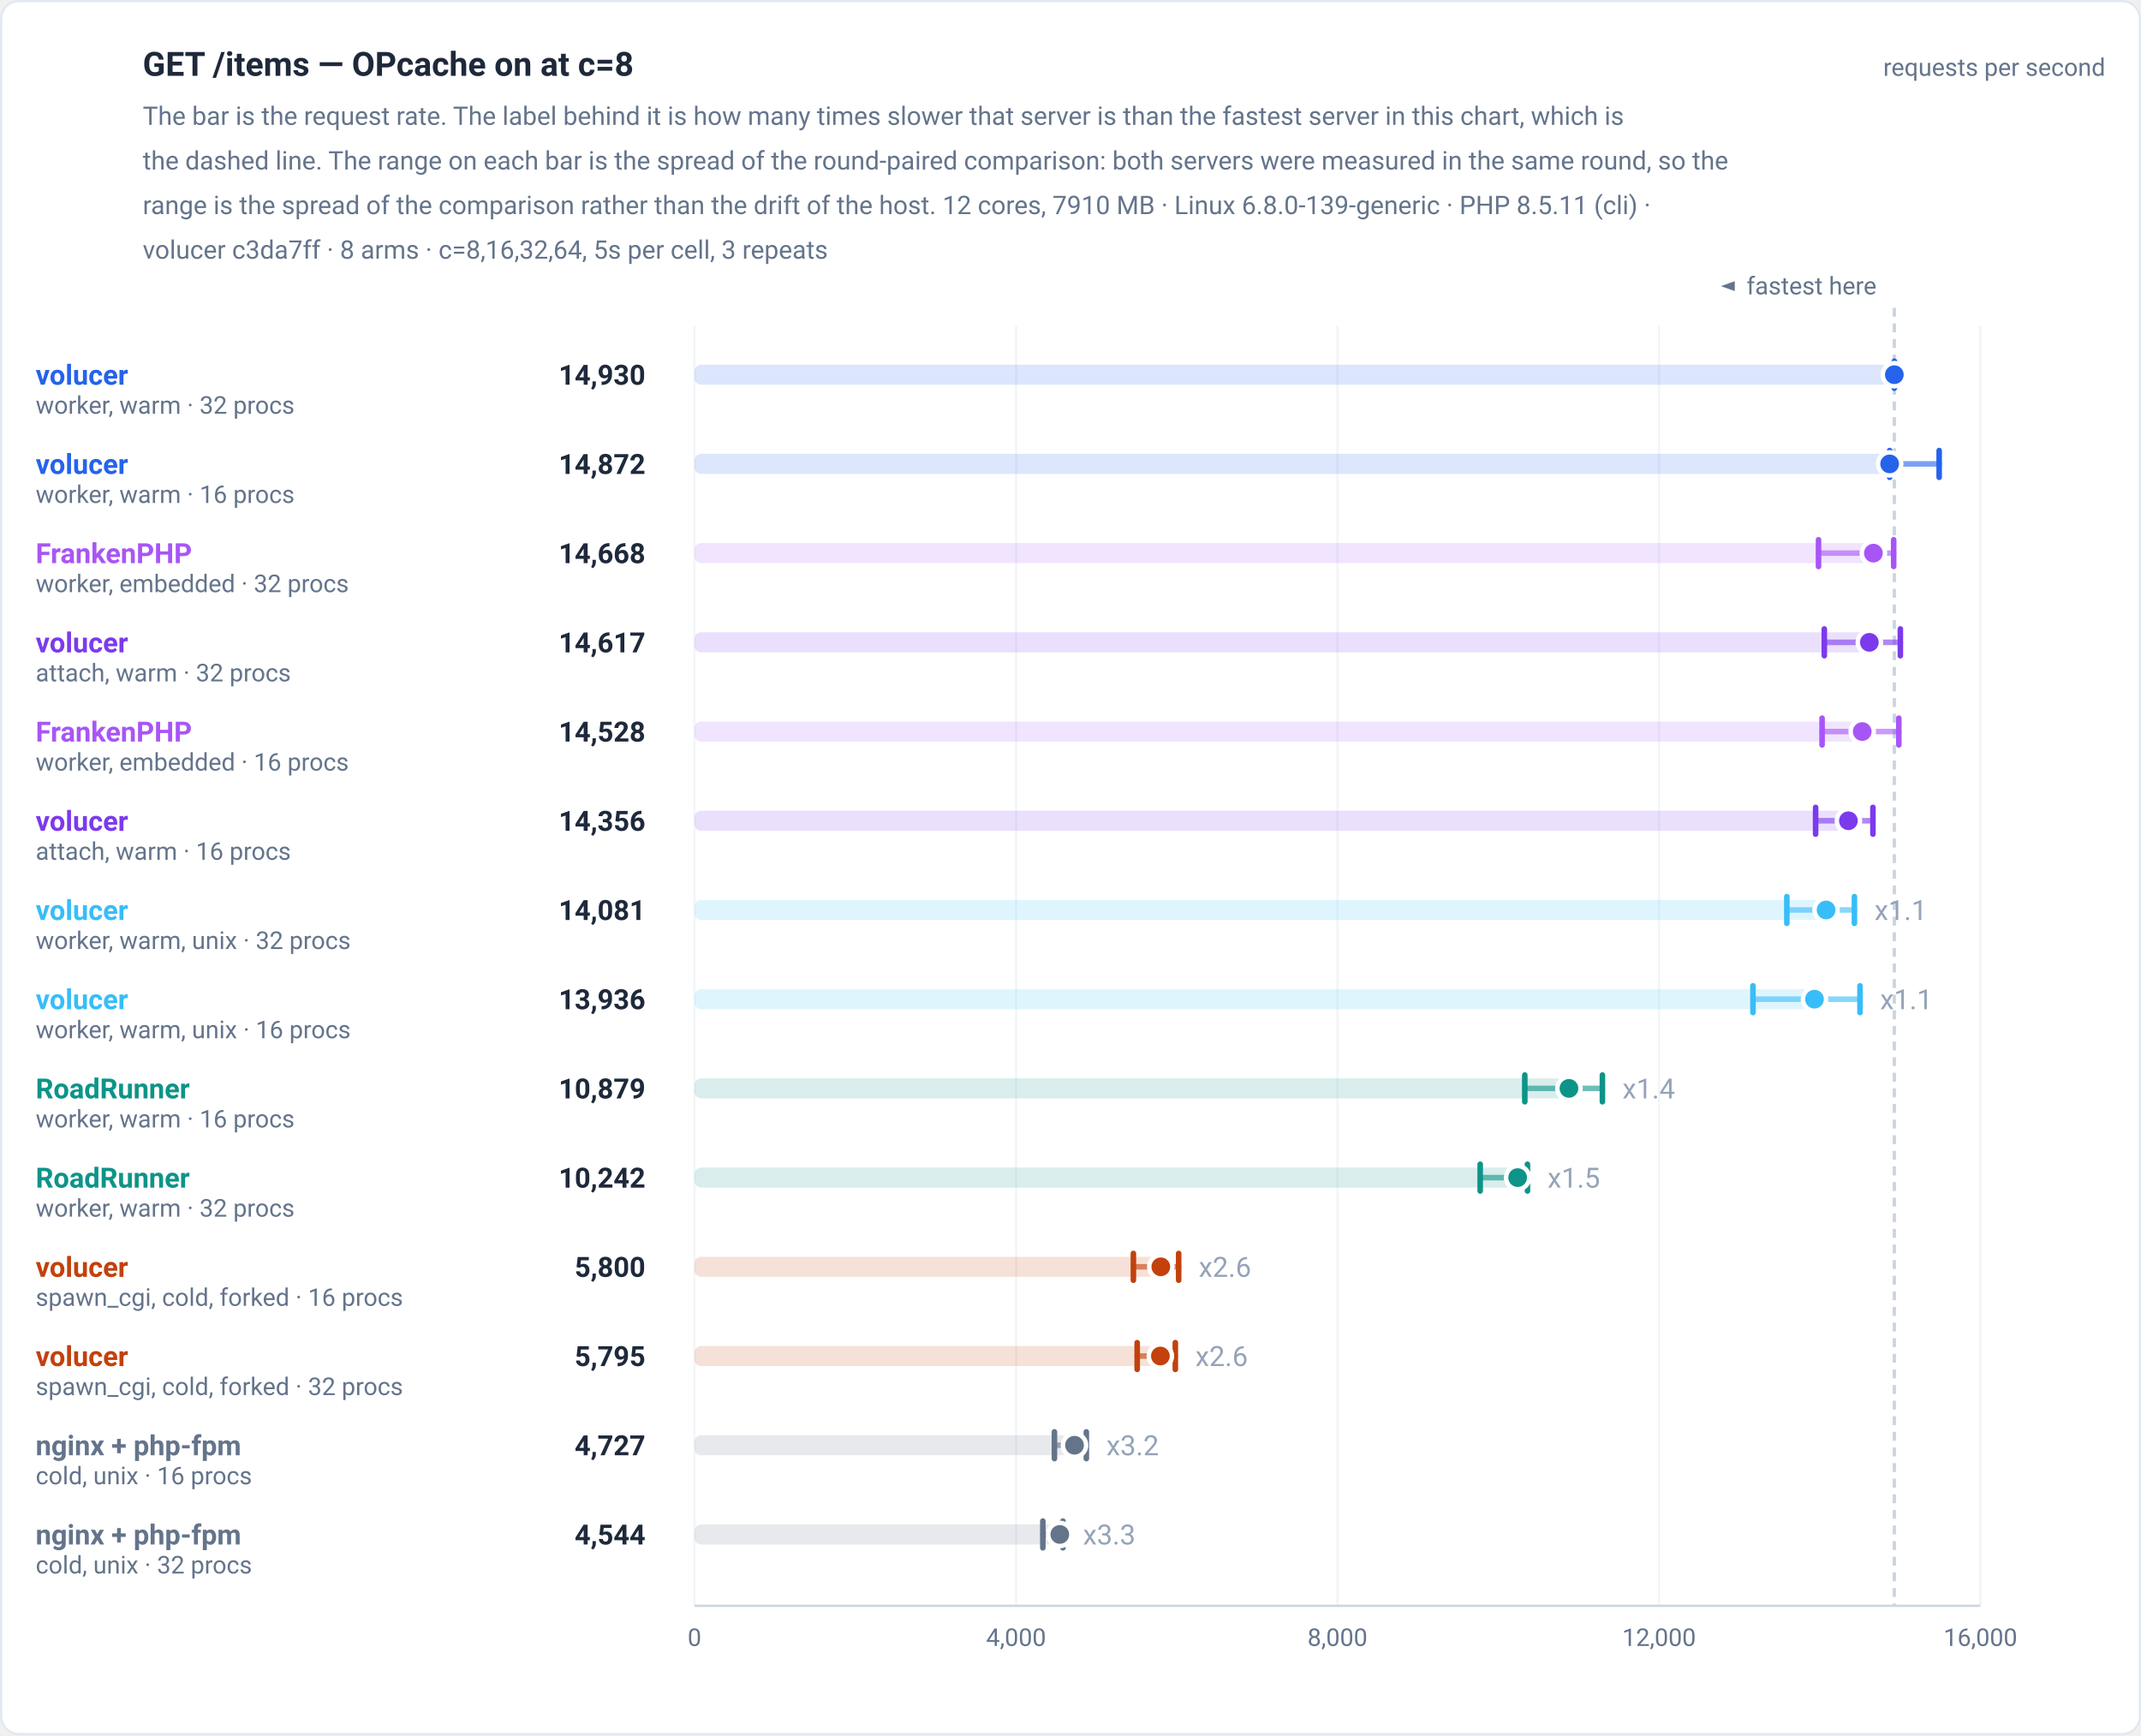
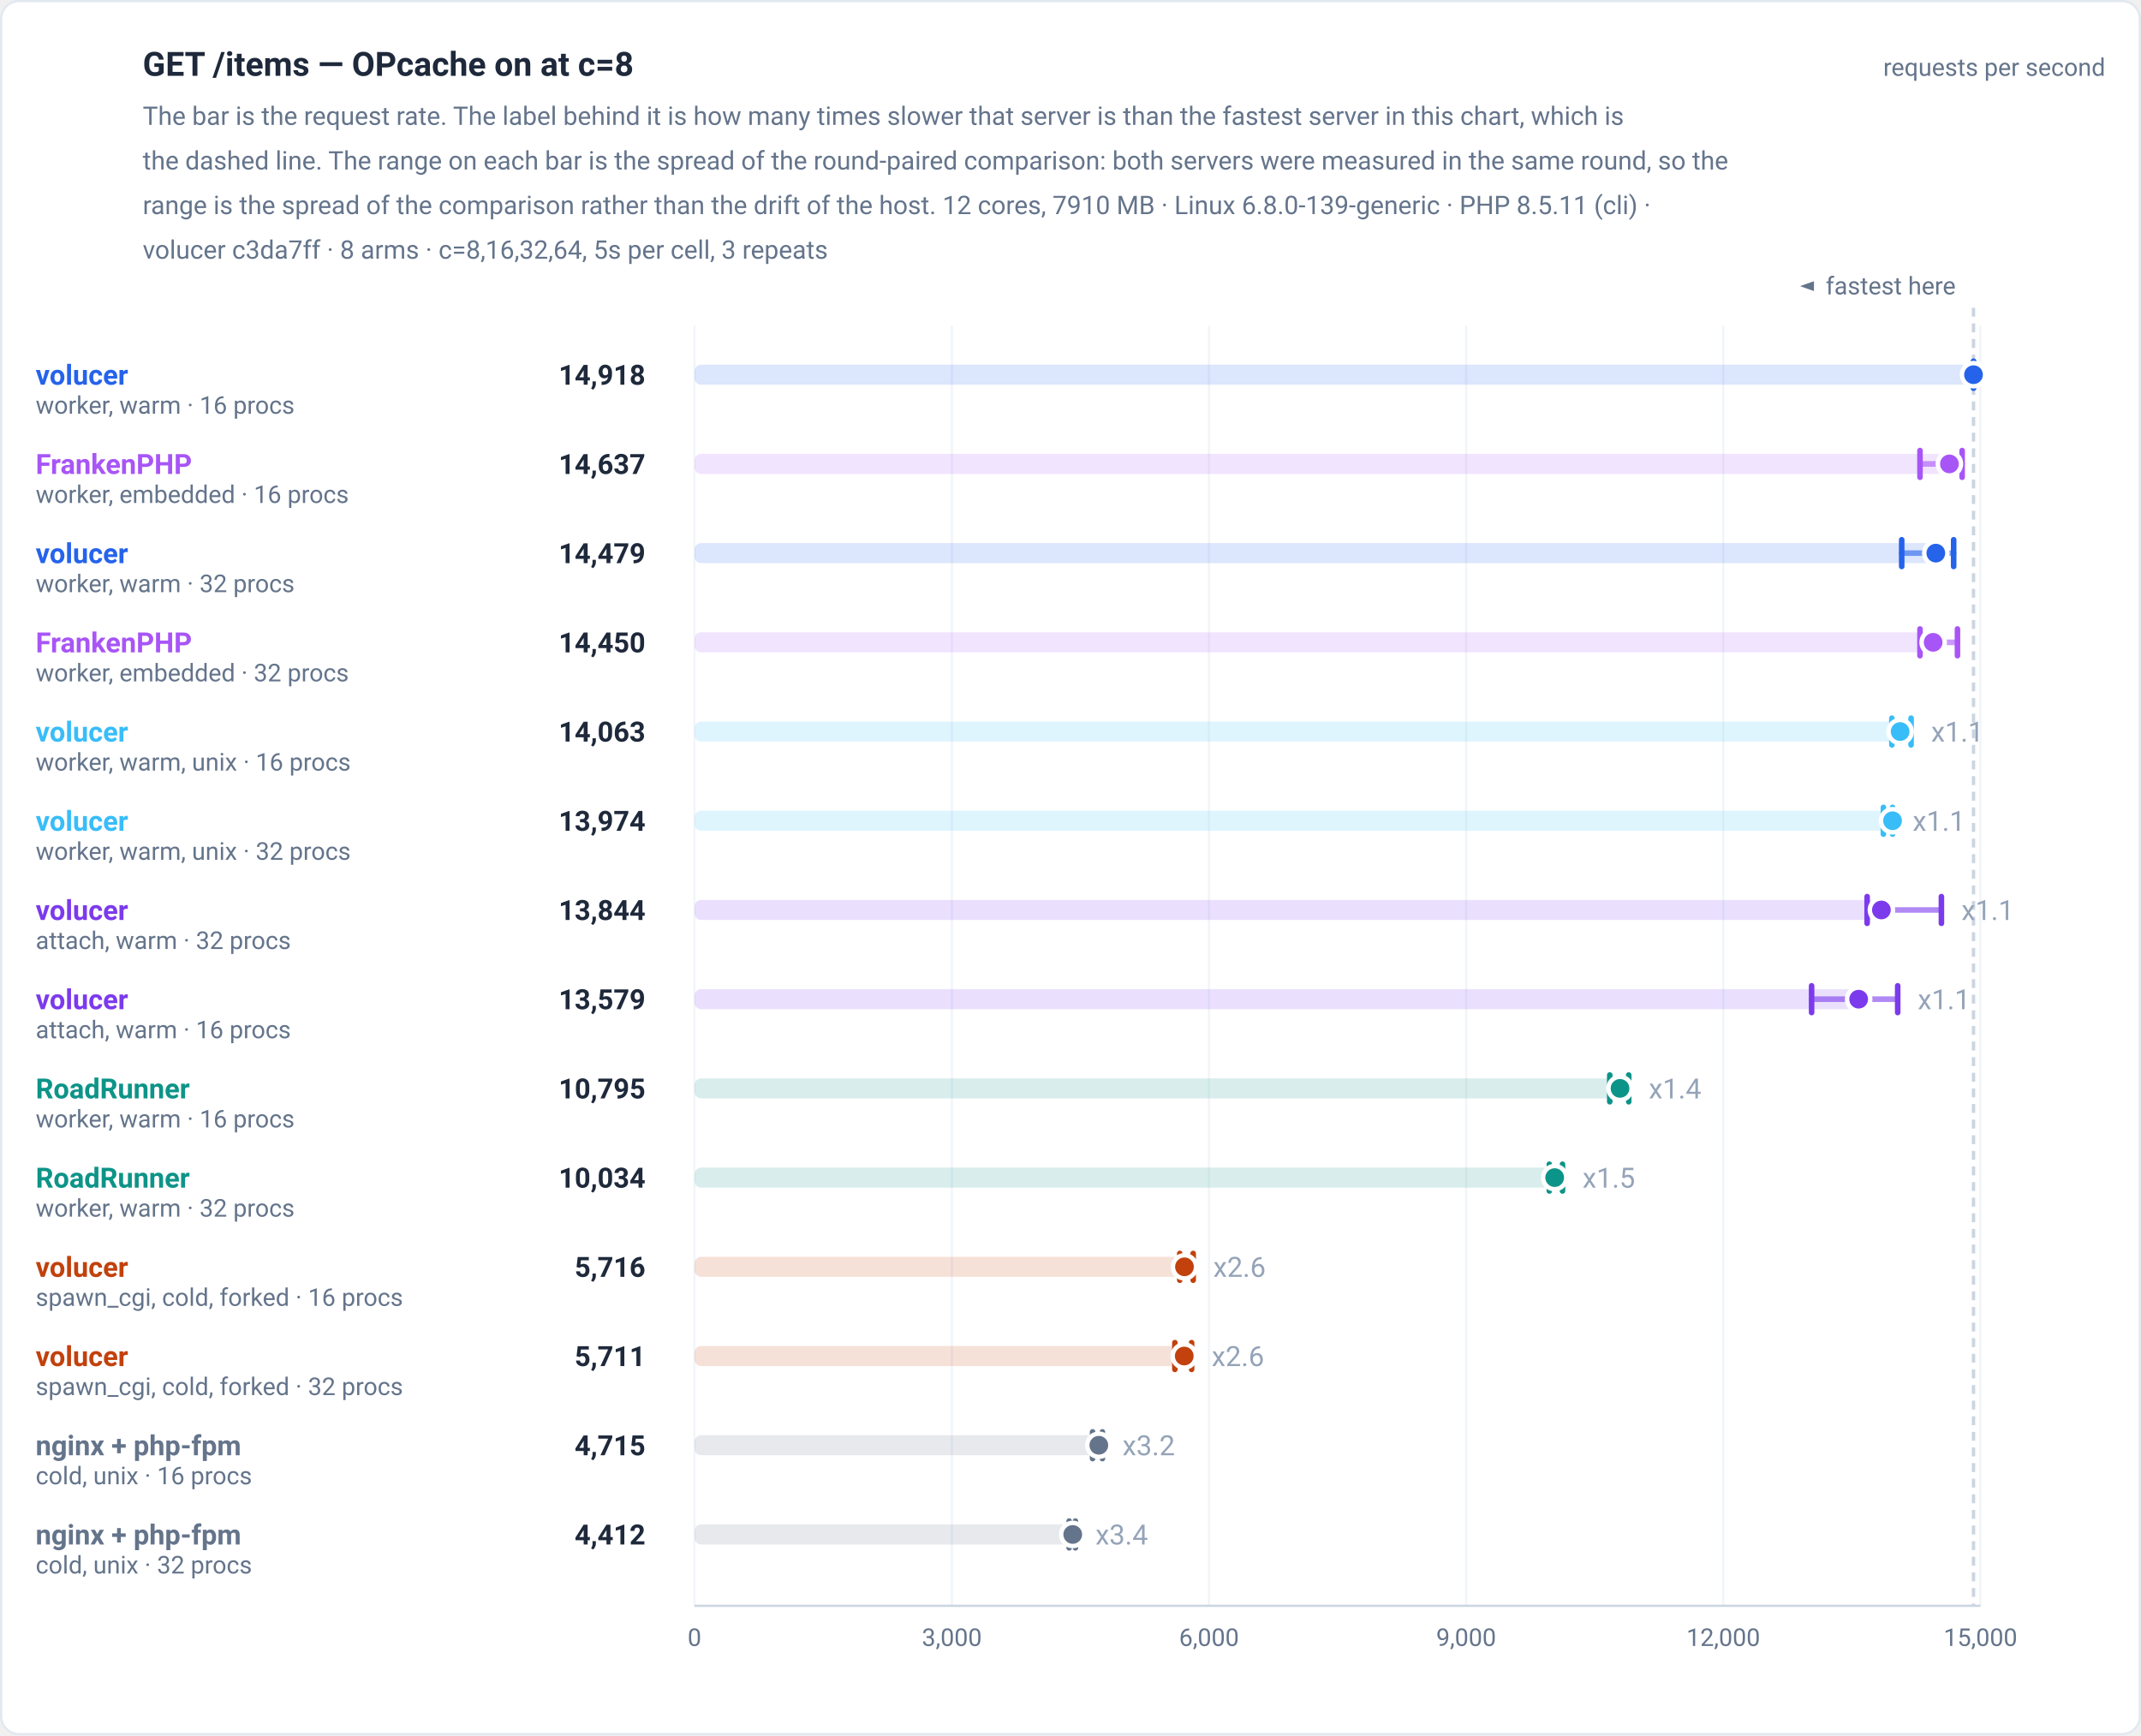
<svg xmlns="http://www.w3.org/2000/svg" width="960" height="778" viewBox="0 0 960 778" role="img" aria-label="GET /items — OPcache on at c=8">
  <rect x="0.5" y="0.5" width="959" height="777" rx="8" fill="#ffffff" stroke="#e2e8f0" />
  <text x="64.0" y="34.0" font-family="-apple-system,BlinkMacSystemFont,'Segoe UI',Roboto,Helvetica,Arial,sans-serif" font-size="15" fill="#1e293b" text-anchor="start" font-weight="600">GET /items — OPcache on at c=8</text>
  <text x="64.0" y="56.0" font-family="-apple-system,BlinkMacSystemFont,'Segoe UI',Roboto,Helvetica,Arial,sans-serif" font-size="11.5" fill="#64748b" text-anchor="start" font-weight="normal">The bar is the request rate. The label behind it is how many times slower that server is than the fastest server in this chart, which is</text>
  <text x="64.0" y="76.0" font-family="-apple-system,BlinkMacSystemFont,'Segoe UI',Roboto,Helvetica,Arial,sans-serif" font-size="11.5" fill="#64748b" text-anchor="start" font-weight="normal">the dashed line. The range on each bar is the spread of the round-paired comparison: both servers were measured in the same round, so the</text>
  <text x="64.0" y="96.0" font-family="-apple-system,BlinkMacSystemFont,'Segoe UI',Roboto,Helvetica,Arial,sans-serif" font-size="11.5" fill="#64748b" text-anchor="start" font-weight="normal">range is the spread of the comparison rather than the drift of the host. 12 cores, 7910 MB · Linux 6.8.0-139-generic · PHP 8.5.11 (cli) ·</text>
  <text x="64.0" y="116.0" font-family="-apple-system,BlinkMacSystemFont,'Segoe UI',Roboto,Helvetica,Arial,sans-serif" font-size="11.5" fill="#64748b" text-anchor="start" font-weight="normal">volucer c3da7ff · 8 arms · c=8,16,32,64, 5s per cell, 3 repeats</text>
  <text x="944.0" y="34.0" font-family="-apple-system,BlinkMacSystemFont,'Segoe UI',Roboto,Helvetica,Arial,sans-serif" font-size="11" fill="#64748b" text-anchor="end" font-weight="normal">requests per second</text>
  <line x1="311.4" y1="146.0" x2="311.4" y2="720.0" stroke="#f1f5f9" stroke-width="1" />
  <text x="311.4" y="738.0" font-family="-apple-system,BlinkMacSystemFont,'Segoe UI',Roboto,Helvetica,Arial,sans-serif" font-size="11" fill="#64748b" text-anchor="middle" font-weight="normal">0</text>
-   <line x1="455.6" y1="146.0" x2="455.6" y2="720.0" stroke="#f1f5f9" stroke-width="1" />
-   <text x="455.6" y="738.0" font-family="-apple-system,BlinkMacSystemFont,'Segoe UI',Roboto,Helvetica,Arial,sans-serif" font-size="11" fill="#64748b" text-anchor="middle" font-weight="normal">4,000</text>
-   <line x1="599.7" y1="146.0" x2="599.7" y2="720.0" stroke="#f1f5f9" stroke-width="1" />
-   <text x="599.7" y="738.0" font-family="-apple-system,BlinkMacSystemFont,'Segoe UI',Roboto,Helvetica,Arial,sans-serif" font-size="11" fill="#64748b" text-anchor="middle" font-weight="normal">8,000</text>
-   <line x1="743.9" y1="146.0" x2="743.9" y2="720.0" stroke="#f1f5f9" stroke-width="1" />
-   <text x="743.9" y="738.0" font-family="-apple-system,BlinkMacSystemFont,'Segoe UI',Roboto,Helvetica,Arial,sans-serif" font-size="11" fill="#64748b" text-anchor="middle" font-weight="normal">12,000</text>
+   <line x1="426.8" y1="146.0" x2="426.8" y2="720.0" stroke="#f1f5f9" stroke-width="1" />
+   <text x="426.8" y="738.0" font-family="-apple-system,BlinkMacSystemFont,'Segoe UI',Roboto,Helvetica,Arial,sans-serif" font-size="11" fill="#64748b" text-anchor="middle" font-weight="normal">3,000</text>
+   <line x1="542.1" y1="146.0" x2="542.1" y2="720.0" stroke="#f1f5f9" stroke-width="1" />
+   <text x="542.1" y="738.0" font-family="-apple-system,BlinkMacSystemFont,'Segoe UI',Roboto,Helvetica,Arial,sans-serif" font-size="11" fill="#64748b" text-anchor="middle" font-weight="normal">6,000</text>
+   <line x1="657.4" y1="146.0" x2="657.4" y2="720.0" stroke="#f1f5f9" stroke-width="1" />
+   <text x="657.4" y="738.0" font-family="-apple-system,BlinkMacSystemFont,'Segoe UI',Roboto,Helvetica,Arial,sans-serif" font-size="11" fill="#64748b" text-anchor="middle" font-weight="normal">9,000</text>
+   <line x1="772.7" y1="146.0" x2="772.7" y2="720.0" stroke="#f1f5f9" stroke-width="1" />
+   <text x="772.7" y="738.0" font-family="-apple-system,BlinkMacSystemFont,'Segoe UI',Roboto,Helvetica,Arial,sans-serif" font-size="11" fill="#64748b" text-anchor="middle" font-weight="normal">12,000</text>
  <line x1="888.0" y1="146.0" x2="888.0" y2="720.0" stroke="#f1f5f9" stroke-width="1" />
-   <text x="888.0" y="738.0" font-family="-apple-system,BlinkMacSystemFont,'Segoe UI',Roboto,Helvetica,Arial,sans-serif" font-size="11" fill="#64748b" text-anchor="middle" font-weight="normal">16,000</text>
-   <line x1="849.4" y1="138.0" x2="849.4" y2="720.0" stroke="#cbd5e1" stroke-width="1.5" stroke-dasharray="4 3" />
-   <text x="841.4" y="132.0" font-family="-apple-system,BlinkMacSystemFont,'Segoe UI',Roboto,Helvetica,Arial,sans-serif" font-size="11" fill="#64748b" text-anchor="end" font-weight="normal">◄ fastest here</text>
+   <text x="888.0" y="738.0" font-family="-apple-system,BlinkMacSystemFont,'Segoe UI',Roboto,Helvetica,Arial,sans-serif" font-size="11" fill="#64748b" text-anchor="middle" font-weight="normal">15,000</text>
+   <line x1="884.9" y1="138.0" x2="884.9" y2="720.0" stroke="#cbd5e1" stroke-width="1.5" stroke-dasharray="4 3" />
+   <text x="876.9" y="132.0" font-family="-apple-system,BlinkMacSystemFont,'Segoe UI',Roboto,Helvetica,Arial,sans-serif" font-size="11" fill="#64748b" text-anchor="end" font-weight="normal">◄ fastest here</text>
  <line x1="311.4" y1="720.0" x2="888.0" y2="720.0" stroke="#cbd5e1" stroke-width="1" />
-   <rect x="311.4" y="163.5" width="538.0" height="9.0" rx="3" fill="#2563eb" fill-opacity="0.16" />
-   <line x1="849.4" y1="168.0" x2="849.4" y2="168.0" stroke="#2563eb" stroke-width="2.5" stroke-linecap="round" opacity="0.6" />
-   <line x1="849.4" y1="162.0" x2="849.4" y2="174.0" stroke="#2563eb" stroke-width="2.5" stroke-linecap="round" />
-   <line x1="849.4" y1="162.0" x2="849.4" y2="174.0" stroke="#2563eb" stroke-width="2.5" stroke-linecap="round" />
-   <circle cx="849.4" cy="168.0" r="5.2" fill="#2563eb" stroke="#ffffff" stroke-width="2" />
+   <rect x="311.4" y="163.5" width="573.4" height="9.0" rx="3" fill="#2563eb" fill-opacity="0.16" />
+   <line x1="884.9" y1="168.0" x2="884.9" y2="168.0" stroke="#2563eb" stroke-width="2.5" stroke-linecap="round" opacity="0.6" />
+   <line x1="884.9" y1="162.0" x2="884.9" y2="174.0" stroke="#2563eb" stroke-width="2.5" stroke-linecap="round" />
+   <line x1="884.9" y1="162.0" x2="884.9" y2="174.0" stroke="#2563eb" stroke-width="2.5" stroke-linecap="round" />
+   <circle cx="884.9" cy="168.0" r="5.2" fill="#2563eb" stroke="#ffffff" stroke-width="2" />
  <text x="16.0" y="172.5" font-family="-apple-system,BlinkMacSystemFont,'Segoe UI',Roboto,Helvetica,Arial,sans-serif" font-size="12.5" fill="#2563eb" text-anchor="start" font-weight="700">volucer</text>
-   <text x="16.0" y="185.5" font-family="-apple-system,BlinkMacSystemFont,'Segoe UI',Roboto,Helvetica,Arial,sans-serif" font-size="11" fill="#64748b" text-anchor="start" font-weight="normal">worker, warm · 32 procs</text>
-   <text x="289.4" y="172.5" font-family="-apple-system,BlinkMacSystemFont,'Segoe UI',Roboto,Helvetica,Arial,sans-serif" font-size="12.5" fill="#1e293b" text-anchor="end" font-weight="700">14,930</text>
-   <rect x="311.4" y="203.5" width="535.9" height="9.0" rx="3" fill="#2563eb" fill-opacity="0.16" />
-   <line x1="847.3" y1="208.0" x2="869.5" y2="208.0" stroke="#2563eb" stroke-width="2.5" stroke-linecap="round" opacity="0.6" />
-   <line x1="847.3" y1="202.0" x2="847.3" y2="214.0" stroke="#2563eb" stroke-width="2.5" stroke-linecap="round" />
-   <line x1="869.5" y1="202.0" x2="869.5" y2="214.0" stroke="#2563eb" stroke-width="2.5" stroke-linecap="round" />
-   <circle cx="847.3" cy="208.0" r="5.2" fill="#2563eb" stroke="#ffffff" stroke-width="2" />
-   <text x="16.0" y="212.5" font-family="-apple-system,BlinkMacSystemFont,'Segoe UI',Roboto,Helvetica,Arial,sans-serif" font-size="12.5" fill="#2563eb" text-anchor="start" font-weight="700">volucer</text>
-   <text x="16.0" y="225.5" font-family="-apple-system,BlinkMacSystemFont,'Segoe UI',Roboto,Helvetica,Arial,sans-serif" font-size="11" fill="#64748b" text-anchor="start" font-weight="normal">worker, warm · 16 procs</text>
-   <text x="289.4" y="212.5" font-family="-apple-system,BlinkMacSystemFont,'Segoe UI',Roboto,Helvetica,Arial,sans-serif" font-size="12.5" fill="#1e293b" text-anchor="end" font-weight="700">14,872</text>
-   <rect x="311.4" y="243.5" width="528.6" height="9.0" rx="3" fill="#a855f7" fill-opacity="0.16" />
-   <line x1="815.4" y1="248.0" x2="849.1" y2="248.0" stroke="#a855f7" stroke-width="2.5" stroke-linecap="round" opacity="0.6" />
-   <line x1="815.4" y1="242.0" x2="815.4" y2="254.0" stroke="#a855f7" stroke-width="2.5" stroke-linecap="round" />
-   <line x1="849.1" y1="242.0" x2="849.1" y2="254.0" stroke="#a855f7" stroke-width="2.5" stroke-linecap="round" />
-   <circle cx="840.0" cy="248.0" r="5.2" fill="#a855f7" stroke="#ffffff" stroke-width="2" />
-   <text x="16.0" y="252.5" font-family="-apple-system,BlinkMacSystemFont,'Segoe UI',Roboto,Helvetica,Arial,sans-serif" font-size="12.5" fill="#a855f7" text-anchor="start" font-weight="700">FrankenPHP</text>
-   <text x="16.0" y="265.5" font-family="-apple-system,BlinkMacSystemFont,'Segoe UI',Roboto,Helvetica,Arial,sans-serif" font-size="11" fill="#64748b" text-anchor="start" font-weight="normal">worker, embedded · 32 procs</text>
-   <text x="289.4" y="252.5" font-family="-apple-system,BlinkMacSystemFont,'Segoe UI',Roboto,Helvetica,Arial,sans-serif" font-size="12.5" fill="#1e293b" text-anchor="end" font-weight="700">14,668</text>
-   <rect x="311.4" y="283.5" width="526.7" height="9.0" rx="3" fill="#7c3aed" fill-opacity="0.16" />
-   <line x1="818.0" y1="288.0" x2="852.1" y2="288.0" stroke="#7c3aed" stroke-width="2.5" stroke-linecap="round" opacity="0.6" />
-   <line x1="818.0" y1="282.0" x2="818.0" y2="294.0" stroke="#7c3aed" stroke-width="2.5" stroke-linecap="round" />
-   <line x1="852.1" y1="282.0" x2="852.1" y2="294.0" stroke="#7c3aed" stroke-width="2.5" stroke-linecap="round" />
-   <circle cx="838.2" cy="288.0" r="5.2" fill="#7c3aed" stroke="#ffffff" stroke-width="2" />
-   <text x="16.0" y="292.5" font-family="-apple-system,BlinkMacSystemFont,'Segoe UI',Roboto,Helvetica,Arial,sans-serif" font-size="12.5" fill="#7c3aed" text-anchor="start" font-weight="700">volucer</text>
-   <text x="16.0" y="305.5" font-family="-apple-system,BlinkMacSystemFont,'Segoe UI',Roboto,Helvetica,Arial,sans-serif" font-size="11" fill="#64748b" text-anchor="start" font-weight="normal">attach, warm · 32 procs</text>
-   <text x="289.4" y="292.5" font-family="-apple-system,BlinkMacSystemFont,'Segoe UI',Roboto,Helvetica,Arial,sans-serif" font-size="12.5" fill="#1e293b" text-anchor="end" font-weight="700">14,617</text>
-   <rect x="311.4" y="323.5" width="523.5" height="9.0" rx="3" fill="#a855f7" fill-opacity="0.16" />
-   <line x1="817.0" y1="328.0" x2="851.4" y2="328.0" stroke="#a855f7" stroke-width="2.5" stroke-linecap="round" opacity="0.6" />
-   <line x1="817.0" y1="322.0" x2="817.0" y2="334.0" stroke="#a855f7" stroke-width="2.5" stroke-linecap="round" />
-   <line x1="851.4" y1="322.0" x2="851.4" y2="334.0" stroke="#a855f7" stroke-width="2.5" stroke-linecap="round" />
-   <circle cx="835.0" cy="328.0" r="5.2" fill="#a855f7" stroke="#ffffff" stroke-width="2" />
-   <text x="16.0" y="332.5" font-family="-apple-system,BlinkMacSystemFont,'Segoe UI',Roboto,Helvetica,Arial,sans-serif" font-size="12.5" fill="#a855f7" text-anchor="start" font-weight="700">FrankenPHP</text>
-   <text x="16.0" y="345.5" font-family="-apple-system,BlinkMacSystemFont,'Segoe UI',Roboto,Helvetica,Arial,sans-serif" font-size="11" fill="#64748b" text-anchor="start" font-weight="normal">worker, embedded · 16 procs</text>
-   <text x="289.4" y="332.5" font-family="-apple-system,BlinkMacSystemFont,'Segoe UI',Roboto,Helvetica,Arial,sans-serif" font-size="12.5" fill="#1e293b" text-anchor="end" font-weight="700">14,528</text>
-   <rect x="311.4" y="363.5" width="517.3" height="9.0" rx="3" fill="#7c3aed" fill-opacity="0.16" />
-   <line x1="814.1" y1="368.0" x2="839.8" y2="368.0" stroke="#7c3aed" stroke-width="2.5" stroke-linecap="round" opacity="0.6" />
-   <line x1="814.1" y1="362.0" x2="814.1" y2="374.0" stroke="#7c3aed" stroke-width="2.5" stroke-linecap="round" />
-   <line x1="839.8" y1="362.0" x2="839.8" y2="374.0" stroke="#7c3aed" stroke-width="2.5" stroke-linecap="round" />
-   <circle cx="828.8" cy="368.0" r="5.2" fill="#7c3aed" stroke="#ffffff" stroke-width="2" />
-   <text x="16.0" y="372.5" font-family="-apple-system,BlinkMacSystemFont,'Segoe UI',Roboto,Helvetica,Arial,sans-serif" font-size="12.5" fill="#7c3aed" text-anchor="start" font-weight="700">volucer</text>
-   <text x="16.0" y="385.5" font-family="-apple-system,BlinkMacSystemFont,'Segoe UI',Roboto,Helvetica,Arial,sans-serif" font-size="11" fill="#64748b" text-anchor="start" font-weight="normal">attach, warm · 16 procs</text>
-   <text x="289.4" y="372.5" font-family="-apple-system,BlinkMacSystemFont,'Segoe UI',Roboto,Helvetica,Arial,sans-serif" font-size="12.5" fill="#1e293b" text-anchor="end" font-weight="700">14,356</text>
-   <rect x="311.4" y="403.5" width="507.4" height="9.0" rx="3" fill="#38bdf8" fill-opacity="0.16" />
-   <line x1="801.2" y1="408.0" x2="831.5" y2="408.0" stroke="#38bdf8" stroke-width="2.5" stroke-linecap="round" opacity="0.6" />
-   <line x1="801.2" y1="402.0" x2="801.2" y2="414.0" stroke="#38bdf8" stroke-width="2.5" stroke-linecap="round" />
-   <line x1="831.5" y1="402.0" x2="831.5" y2="414.0" stroke="#38bdf8" stroke-width="2.5" stroke-linecap="round" />
-   <circle cx="818.8" cy="408.0" r="5.2" fill="#38bdf8" stroke="#ffffff" stroke-width="2" />
-   <text x="16.0" y="412.5" font-family="-apple-system,BlinkMacSystemFont,'Segoe UI',Roboto,Helvetica,Arial,sans-serif" font-size="12.5" fill="#38bdf8" text-anchor="start" font-weight="700">volucer</text>
-   <text x="16.0" y="425.5" font-family="-apple-system,BlinkMacSystemFont,'Segoe UI',Roboto,Helvetica,Arial,sans-serif" font-size="11" fill="#64748b" text-anchor="start" font-weight="normal">worker, warm, unix · 32 procs</text>
-   <text x="289.4" y="412.5" font-family="-apple-system,BlinkMacSystemFont,'Segoe UI',Roboto,Helvetica,Arial,sans-serif" font-size="12.5" fill="#1e293b" text-anchor="end" font-weight="700">14,081</text>
-   <text x="840.5" y="412.5" font-family="-apple-system,BlinkMacSystemFont,'Segoe UI',Roboto,Helvetica,Arial,sans-serif" font-size="12.5" fill="#94a3b8" text-anchor="start" font-weight="normal">x1.1</text>
-   <rect x="311.4" y="443.5" width="502.2" height="9.0" rx="3" fill="#38bdf8" fill-opacity="0.16" />
-   <line x1="786.0" y1="448.0" x2="834.0" y2="448.0" stroke="#38bdf8" stroke-width="2.5" stroke-linecap="round" opacity="0.6" />
-   <line x1="786.0" y1="442.0" x2="786.0" y2="454.0" stroke="#38bdf8" stroke-width="2.5" stroke-linecap="round" />
-   <line x1="834.0" y1="442.0" x2="834.0" y2="454.0" stroke="#38bdf8" stroke-width="2.5" stroke-linecap="round" />
-   <circle cx="813.6" cy="448.0" r="5.2" fill="#38bdf8" stroke="#ffffff" stroke-width="2" />
-   <text x="16.0" y="452.5" font-family="-apple-system,BlinkMacSystemFont,'Segoe UI',Roboto,Helvetica,Arial,sans-serif" font-size="12.5" fill="#38bdf8" text-anchor="start" font-weight="700">volucer</text>
-   <text x="16.0" y="465.5" font-family="-apple-system,BlinkMacSystemFont,'Segoe UI',Roboto,Helvetica,Arial,sans-serif" font-size="11" fill="#64748b" text-anchor="start" font-weight="normal">worker, warm, unix · 16 procs</text>
-   <text x="289.4" y="452.5" font-family="-apple-system,BlinkMacSystemFont,'Segoe UI',Roboto,Helvetica,Arial,sans-serif" font-size="12.5" fill="#1e293b" text-anchor="end" font-weight="700">13,936</text>
-   <text x="843.0" y="452.5" font-family="-apple-system,BlinkMacSystemFont,'Segoe UI',Roboto,Helvetica,Arial,sans-serif" font-size="12.5" fill="#94a3b8" text-anchor="start" font-weight="normal">x1.1</text>
-   <rect x="311.4" y="483.5" width="392.0" height="9.0" rx="3" fill="#0d9488" fill-opacity="0.16" />
-   <line x1="683.7" y1="488.0" x2="718.5" y2="488.0" stroke="#0d9488" stroke-width="2.5" stroke-linecap="round" opacity="0.6" />
-   <line x1="683.7" y1="482.0" x2="683.7" y2="494.0" stroke="#0d9488" stroke-width="2.5" stroke-linecap="round" />
-   <line x1="718.5" y1="482.0" x2="718.5" y2="494.0" stroke="#0d9488" stroke-width="2.5" stroke-linecap="round" />
-   <circle cx="703.5" cy="488.0" r="5.2" fill="#0d9488" stroke="#ffffff" stroke-width="2" />
+   <text x="16.0" y="185.5" font-family="-apple-system,BlinkMacSystemFont,'Segoe UI',Roboto,Helvetica,Arial,sans-serif" font-size="11" fill="#64748b" text-anchor="start" font-weight="normal">worker, warm · 16 procs</text>
+   <text x="289.4" y="172.5" font-family="-apple-system,BlinkMacSystemFont,'Segoe UI',Roboto,Helvetica,Arial,sans-serif" font-size="12.5" fill="#1e293b" text-anchor="end" font-weight="700">14,918</text>
+   <rect x="311.4" y="203.5" width="562.6" height="9.0" rx="3" fill="#a855f7" fill-opacity="0.16" />
+   <line x1="860.9" y1="208.0" x2="879.8" y2="208.0" stroke="#a855f7" stroke-width="2.5" stroke-linecap="round" opacity="0.6" />
+   <line x1="860.9" y1="202.0" x2="860.9" y2="214.0" stroke="#a855f7" stroke-width="2.5" stroke-linecap="round" />
+   <line x1="879.8" y1="202.0" x2="879.8" y2="214.0" stroke="#a855f7" stroke-width="2.5" stroke-linecap="round" />
+   <circle cx="874.1" cy="208.0" r="5.2" fill="#a855f7" stroke="#ffffff" stroke-width="2" />
+   <text x="16.0" y="212.5" font-family="-apple-system,BlinkMacSystemFont,'Segoe UI',Roboto,Helvetica,Arial,sans-serif" font-size="12.5" fill="#a855f7" text-anchor="start" font-weight="700">FrankenPHP</text>
+   <text x="16.0" y="225.5" font-family="-apple-system,BlinkMacSystemFont,'Segoe UI',Roboto,Helvetica,Arial,sans-serif" font-size="11" fill="#64748b" text-anchor="start" font-weight="normal">worker, embedded · 16 procs</text>
+   <text x="289.4" y="212.5" font-family="-apple-system,BlinkMacSystemFont,'Segoe UI',Roboto,Helvetica,Arial,sans-serif" font-size="12.5" fill="#1e293b" text-anchor="end" font-weight="700">14,637</text>
+   <rect x="311.4" y="243.5" width="556.5" height="9.0" rx="3" fill="#2563eb" fill-opacity="0.16" />
+   <line x1="852.7" y1="248.0" x2="876.0" y2="248.0" stroke="#2563eb" stroke-width="2.5" stroke-linecap="round" opacity="0.6" />
+   <line x1="852.7" y1="242.0" x2="852.7" y2="254.0" stroke="#2563eb" stroke-width="2.5" stroke-linecap="round" />
+   <line x1="876.0" y1="242.0" x2="876.0" y2="254.0" stroke="#2563eb" stroke-width="2.5" stroke-linecap="round" />
+   <circle cx="868.0" cy="248.0" r="5.2" fill="#2563eb" stroke="#ffffff" stroke-width="2" />
+   <text x="16.0" y="252.5" font-family="-apple-system,BlinkMacSystemFont,'Segoe UI',Roboto,Helvetica,Arial,sans-serif" font-size="12.5" fill="#2563eb" text-anchor="start" font-weight="700">volucer</text>
+   <text x="16.0" y="265.5" font-family="-apple-system,BlinkMacSystemFont,'Segoe UI',Roboto,Helvetica,Arial,sans-serif" font-size="11" fill="#64748b" text-anchor="start" font-weight="normal">worker, warm · 32 procs</text>
+   <text x="289.4" y="252.5" font-family="-apple-system,BlinkMacSystemFont,'Segoe UI',Roboto,Helvetica,Arial,sans-serif" font-size="12.5" fill="#1e293b" text-anchor="end" font-weight="700">14,479</text>
+   <rect x="311.4" y="283.5" width="555.4" height="9.0" rx="3" fill="#a855f7" fill-opacity="0.16" />
+   <line x1="860.9" y1="288.0" x2="877.7" y2="288.0" stroke="#a855f7" stroke-width="2.5" stroke-linecap="round" opacity="0.6" />
+   <line x1="860.9" y1="282.0" x2="860.9" y2="294.0" stroke="#a855f7" stroke-width="2.5" stroke-linecap="round" />
+   <line x1="877.7" y1="282.0" x2="877.7" y2="294.0" stroke="#a855f7" stroke-width="2.5" stroke-linecap="round" />
+   <circle cx="866.8" cy="288.0" r="5.2" fill="#a855f7" stroke="#ffffff" stroke-width="2" />
+   <text x="16.0" y="292.5" font-family="-apple-system,BlinkMacSystemFont,'Segoe UI',Roboto,Helvetica,Arial,sans-serif" font-size="12.5" fill="#a855f7" text-anchor="start" font-weight="700">FrankenPHP</text>
+   <text x="16.0" y="305.5" font-family="-apple-system,BlinkMacSystemFont,'Segoe UI',Roboto,Helvetica,Arial,sans-serif" font-size="11" fill="#64748b" text-anchor="start" font-weight="normal">worker, embedded · 32 procs</text>
+   <text x="289.4" y="292.5" font-family="-apple-system,BlinkMacSystemFont,'Segoe UI',Roboto,Helvetica,Arial,sans-serif" font-size="12.5" fill="#1e293b" text-anchor="end" font-weight="700">14,450</text>
+   <rect x="311.4" y="323.5" width="540.6" height="9.0" rx="3" fill="#38bdf8" fill-opacity="0.16" />
+   <line x1="848.3" y1="328.0" x2="856.9" y2="328.0" stroke="#38bdf8" stroke-width="2.5" stroke-linecap="round" opacity="0.6" />
+   <line x1="848.3" y1="322.0" x2="848.3" y2="334.0" stroke="#38bdf8" stroke-width="2.5" stroke-linecap="round" />
+   <line x1="856.9" y1="322.0" x2="856.9" y2="334.0" stroke="#38bdf8" stroke-width="2.5" stroke-linecap="round" />
+   <circle cx="852.0" cy="328.0" r="5.2" fill="#38bdf8" stroke="#ffffff" stroke-width="2" />
+   <text x="16.0" y="332.5" font-family="-apple-system,BlinkMacSystemFont,'Segoe UI',Roboto,Helvetica,Arial,sans-serif" font-size="12.5" fill="#38bdf8" text-anchor="start" font-weight="700">volucer</text>
+   <text x="16.0" y="345.5" font-family="-apple-system,BlinkMacSystemFont,'Segoe UI',Roboto,Helvetica,Arial,sans-serif" font-size="11" fill="#64748b" text-anchor="start" font-weight="normal">worker, warm, unix · 16 procs</text>
+   <text x="289.4" y="332.5" font-family="-apple-system,BlinkMacSystemFont,'Segoe UI',Roboto,Helvetica,Arial,sans-serif" font-size="12.5" fill="#1e293b" text-anchor="end" font-weight="700">14,063</text>
+   <text x="865.9" y="332.5" font-family="-apple-system,BlinkMacSystemFont,'Segoe UI',Roboto,Helvetica,Arial,sans-serif" font-size="12.5" fill="#94a3b8" text-anchor="start" font-weight="normal">x1.1</text>
+   <rect x="311.4" y="363.5" width="537.1" height="9.0" rx="3" fill="#38bdf8" fill-opacity="0.16" />
+   <line x1="844.5" y1="368.0" x2="848.6" y2="368.0" stroke="#38bdf8" stroke-width="2.5" stroke-linecap="round" opacity="0.6" />
+   <line x1="844.5" y1="362.0" x2="844.5" y2="374.0" stroke="#38bdf8" stroke-width="2.5" stroke-linecap="round" />
+   <line x1="848.6" y1="362.0" x2="848.6" y2="374.0" stroke="#38bdf8" stroke-width="2.5" stroke-linecap="round" />
+   <circle cx="848.6" cy="368.0" r="5.2" fill="#38bdf8" stroke="#ffffff" stroke-width="2" />
+   <text x="16.0" y="372.5" font-family="-apple-system,BlinkMacSystemFont,'Segoe UI',Roboto,Helvetica,Arial,sans-serif" font-size="12.5" fill="#38bdf8" text-anchor="start" font-weight="700">volucer</text>
+   <text x="16.0" y="385.5" font-family="-apple-system,BlinkMacSystemFont,'Segoe UI',Roboto,Helvetica,Arial,sans-serif" font-size="11" fill="#64748b" text-anchor="start" font-weight="normal">worker, warm, unix · 32 procs</text>
+   <text x="289.4" y="372.5" font-family="-apple-system,BlinkMacSystemFont,'Segoe UI',Roboto,Helvetica,Arial,sans-serif" font-size="12.5" fill="#1e293b" text-anchor="end" font-weight="700">13,974</text>
+   <text x="857.6" y="372.5" font-family="-apple-system,BlinkMacSystemFont,'Segoe UI',Roboto,Helvetica,Arial,sans-serif" font-size="12.5" fill="#94a3b8" text-anchor="start" font-weight="normal">x1.1</text>
+   <rect x="311.4" y="403.5" width="532.1" height="9.0" rx="3" fill="#7c3aed" fill-opacity="0.16" />
+   <line x1="837.2" y1="408.0" x2="870.5" y2="408.0" stroke="#7c3aed" stroke-width="2.5" stroke-linecap="round" opacity="0.6" />
+   <line x1="837.2" y1="402.0" x2="837.2" y2="414.0" stroke="#7c3aed" stroke-width="2.5" stroke-linecap="round" />
+   <line x1="870.5" y1="402.0" x2="870.5" y2="414.0" stroke="#7c3aed" stroke-width="2.5" stroke-linecap="round" />
+   <circle cx="843.6" cy="408.0" r="5.2" fill="#7c3aed" stroke="#ffffff" stroke-width="2" />
+   <text x="16.0" y="412.5" font-family="-apple-system,BlinkMacSystemFont,'Segoe UI',Roboto,Helvetica,Arial,sans-serif" font-size="12.5" fill="#7c3aed" text-anchor="start" font-weight="700">volucer</text>
+   <text x="16.0" y="425.5" font-family="-apple-system,BlinkMacSystemFont,'Segoe UI',Roboto,Helvetica,Arial,sans-serif" font-size="11" fill="#64748b" text-anchor="start" font-weight="normal">attach, warm · 32 procs</text>
+   <text x="289.4" y="412.5" font-family="-apple-system,BlinkMacSystemFont,'Segoe UI',Roboto,Helvetica,Arial,sans-serif" font-size="12.5" fill="#1e293b" text-anchor="end" font-weight="700">13,844</text>
+   <text x="879.5" y="412.5" font-family="-apple-system,BlinkMacSystemFont,'Segoe UI',Roboto,Helvetica,Arial,sans-serif" font-size="12.5" fill="#94a3b8" text-anchor="start" font-weight="normal">x1.1</text>
+   <rect x="311.4" y="443.5" width="521.9" height="9.0" rx="3" fill="#7c3aed" fill-opacity="0.16" />
+   <line x1="812.3" y1="448.0" x2="850.9" y2="448.0" stroke="#7c3aed" stroke-width="2.5" stroke-linecap="round" opacity="0.6" />
+   <line x1="812.3" y1="442.0" x2="812.3" y2="454.0" stroke="#7c3aed" stroke-width="2.5" stroke-linecap="round" />
+   <line x1="850.9" y1="442.0" x2="850.9" y2="454.0" stroke="#7c3aed" stroke-width="2.5" stroke-linecap="round" />
+   <circle cx="833.4" cy="448.0" r="5.2" fill="#7c3aed" stroke="#ffffff" stroke-width="2" />
+   <text x="16.0" y="452.5" font-family="-apple-system,BlinkMacSystemFont,'Segoe UI',Roboto,Helvetica,Arial,sans-serif" font-size="12.5" fill="#7c3aed" text-anchor="start" font-weight="700">volucer</text>
+   <text x="16.0" y="465.5" font-family="-apple-system,BlinkMacSystemFont,'Segoe UI',Roboto,Helvetica,Arial,sans-serif" font-size="11" fill="#64748b" text-anchor="start" font-weight="normal">attach, warm · 16 procs</text>
+   <text x="289.4" y="452.5" font-family="-apple-system,BlinkMacSystemFont,'Segoe UI',Roboto,Helvetica,Arial,sans-serif" font-size="12.5" fill="#1e293b" text-anchor="end" font-weight="700">13,579</text>
+   <text x="859.9" y="452.5" font-family="-apple-system,BlinkMacSystemFont,'Segoe UI',Roboto,Helvetica,Arial,sans-serif" font-size="12.5" fill="#94a3b8" text-anchor="start" font-weight="normal">x1.1</text>
+   <rect x="311.4" y="483.5" width="414.9" height="9.0" rx="3" fill="#0d9488" fill-opacity="0.16" />
+   <line x1="721.8" y1="488.0" x2="730.3" y2="488.0" stroke="#0d9488" stroke-width="2.5" stroke-linecap="round" opacity="0.6" />
+   <line x1="721.8" y1="482.0" x2="721.8" y2="494.0" stroke="#0d9488" stroke-width="2.5" stroke-linecap="round" />
+   <line x1="730.3" y1="482.0" x2="730.3" y2="494.0" stroke="#0d9488" stroke-width="2.5" stroke-linecap="round" />
+   <circle cx="726.4" cy="488.0" r="5.2" fill="#0d9488" stroke="#ffffff" stroke-width="2" />
  <text x="16.0" y="492.5" font-family="-apple-system,BlinkMacSystemFont,'Segoe UI',Roboto,Helvetica,Arial,sans-serif" font-size="12.5" fill="#0d9488" text-anchor="start" font-weight="700">RoadRunner</text>
  <text x="16.0" y="505.5" font-family="-apple-system,BlinkMacSystemFont,'Segoe UI',Roboto,Helvetica,Arial,sans-serif" font-size="11" fill="#64748b" text-anchor="start" font-weight="normal">worker, warm · 16 procs</text>
-   <text x="289.4" y="492.5" font-family="-apple-system,BlinkMacSystemFont,'Segoe UI',Roboto,Helvetica,Arial,sans-serif" font-size="12.5" fill="#1e293b" text-anchor="end" font-weight="700">10,879</text>
-   <text x="727.5" y="492.5" font-family="-apple-system,BlinkMacSystemFont,'Segoe UI',Roboto,Helvetica,Arial,sans-serif" font-size="12.5" fill="#94a3b8" text-anchor="start" font-weight="normal">x1.4</text>
-   <rect x="311.4" y="523.5" width="369.1" height="9.0" rx="3" fill="#0d9488" fill-opacity="0.16" />
-   <line x1="663.7" y1="528.0" x2="684.9" y2="528.0" stroke="#0d9488" stroke-width="2.5" stroke-linecap="round" opacity="0.6" />
-   <line x1="663.7" y1="522.0" x2="663.7" y2="534.0" stroke="#0d9488" stroke-width="2.5" stroke-linecap="round" />
-   <line x1="684.9" y1="522.0" x2="684.9" y2="534.0" stroke="#0d9488" stroke-width="2.5" stroke-linecap="round" />
-   <circle cx="680.5" cy="528.0" r="5.2" fill="#0d9488" stroke="#ffffff" stroke-width="2" />
+   <text x="289.4" y="492.5" font-family="-apple-system,BlinkMacSystemFont,'Segoe UI',Roboto,Helvetica,Arial,sans-serif" font-size="12.5" fill="#1e293b" text-anchor="end" font-weight="700">10,795</text>
+   <text x="739.3" y="492.5" font-family="-apple-system,BlinkMacSystemFont,'Segoe UI',Roboto,Helvetica,Arial,sans-serif" font-size="12.5" fill="#94a3b8" text-anchor="start" font-weight="normal">x1.4</text>
+   <rect x="311.4" y="523.5" width="385.7" height="9.0" rx="3" fill="#0d9488" fill-opacity="0.16" />
+   <line x1="694.7" y1="528.0" x2="700.6" y2="528.0" stroke="#0d9488" stroke-width="2.5" stroke-linecap="round" opacity="0.6" />
+   <line x1="694.7" y1="522.0" x2="694.7" y2="534.0" stroke="#0d9488" stroke-width="2.5" stroke-linecap="round" />
+   <line x1="700.6" y1="522.0" x2="700.6" y2="534.0" stroke="#0d9488" stroke-width="2.5" stroke-linecap="round" />
+   <circle cx="697.1" cy="528.0" r="5.2" fill="#0d9488" stroke="#ffffff" stroke-width="2" />
  <text x="16.0" y="532.5" font-family="-apple-system,BlinkMacSystemFont,'Segoe UI',Roboto,Helvetica,Arial,sans-serif" font-size="12.5" fill="#0d9488" text-anchor="start" font-weight="700">RoadRunner</text>
  <text x="16.0" y="545.5" font-family="-apple-system,BlinkMacSystemFont,'Segoe UI',Roboto,Helvetica,Arial,sans-serif" font-size="11" fill="#64748b" text-anchor="start" font-weight="normal">worker, warm · 32 procs</text>
-   <text x="289.4" y="532.5" font-family="-apple-system,BlinkMacSystemFont,'Segoe UI',Roboto,Helvetica,Arial,sans-serif" font-size="12.5" fill="#1e293b" text-anchor="end" font-weight="700">10,242</text>
-   <text x="693.9" y="532.5" font-family="-apple-system,BlinkMacSystemFont,'Segoe UI',Roboto,Helvetica,Arial,sans-serif" font-size="12.5" fill="#94a3b8" text-anchor="start" font-weight="normal">x1.5</text>
-   <rect x="311.4" y="563.5" width="209.0" height="9.0" rx="3" fill="#c2410c" fill-opacity="0.16" />
-   <line x1="508.2" y1="568.0" x2="528.5" y2="568.0" stroke="#c2410c" stroke-width="2.5" stroke-linecap="round" opacity="0.6" />
-   <line x1="508.2" y1="562.0" x2="508.2" y2="574.0" stroke="#c2410c" stroke-width="2.5" stroke-linecap="round" />
-   <line x1="528.5" y1="562.0" x2="528.5" y2="574.0" stroke="#c2410c" stroke-width="2.5" stroke-linecap="round" />
-   <circle cx="520.5" cy="568.0" r="5.2" fill="#c2410c" stroke="#ffffff" stroke-width="2" />
+   <text x="289.4" y="532.5" font-family="-apple-system,BlinkMacSystemFont,'Segoe UI',Roboto,Helvetica,Arial,sans-serif" font-size="12.5" fill="#1e293b" text-anchor="end" font-weight="700">10,034</text>
+   <text x="709.6" y="532.5" font-family="-apple-system,BlinkMacSystemFont,'Segoe UI',Roboto,Helvetica,Arial,sans-serif" font-size="12.5" fill="#94a3b8" text-anchor="start" font-weight="normal">x1.5</text>
+   <rect x="311.4" y="563.5" width="219.7" height="9.0" rx="3" fill="#c2410c" fill-opacity="0.16" />
+   <line x1="529.0" y1="568.0" x2="535.0" y2="568.0" stroke="#c2410c" stroke-width="2.5" stroke-linecap="round" opacity="0.6" />
+   <line x1="529.0" y1="562.0" x2="529.0" y2="574.0" stroke="#c2410c" stroke-width="2.5" stroke-linecap="round" />
+   <line x1="535.0" y1="562.0" x2="535.0" y2="574.0" stroke="#c2410c" stroke-width="2.5" stroke-linecap="round" />
+   <circle cx="531.1" cy="568.0" r="5.2" fill="#c2410c" stroke="#ffffff" stroke-width="2" />
  <text x="16.0" y="572.5" font-family="-apple-system,BlinkMacSystemFont,'Segoe UI',Roboto,Helvetica,Arial,sans-serif" font-size="12.5" fill="#c2410c" text-anchor="start" font-weight="700">volucer</text>
  <text x="16.0" y="585.5" font-family="-apple-system,BlinkMacSystemFont,'Segoe UI',Roboto,Helvetica,Arial,sans-serif" font-size="11" fill="#64748b" text-anchor="start" font-weight="normal">spawn_cgi, cold, forked · 16 procs</text>
-   <text x="289.4" y="572.5" font-family="-apple-system,BlinkMacSystemFont,'Segoe UI',Roboto,Helvetica,Arial,sans-serif" font-size="12.5" fill="#1e293b" text-anchor="end" font-weight="700">5,800</text>
-   <text x="537.5" y="572.5" font-family="-apple-system,BlinkMacSystemFont,'Segoe UI',Roboto,Helvetica,Arial,sans-serif" font-size="12.5" fill="#94a3b8" text-anchor="start" font-weight="normal">x2.6</text>
-   <rect x="311.4" y="603.5" width="208.8" height="9.0" rx="3" fill="#c2410c" fill-opacity="0.16" />
-   <line x1="509.9" y1="608.0" x2="527.0" y2="608.0" stroke="#c2410c" stroke-width="2.5" stroke-linecap="round" opacity="0.6" />
-   <line x1="509.9" y1="602.0" x2="509.9" y2="614.0" stroke="#c2410c" stroke-width="2.5" stroke-linecap="round" />
-   <line x1="527.0" y1="602.0" x2="527.0" y2="614.0" stroke="#c2410c" stroke-width="2.5" stroke-linecap="round" />
-   <circle cx="520.3" cy="608.0" r="5.2" fill="#c2410c" stroke="#ffffff" stroke-width="2" />
+   <text x="289.4" y="572.5" font-family="-apple-system,BlinkMacSystemFont,'Segoe UI',Roboto,Helvetica,Arial,sans-serif" font-size="12.5" fill="#1e293b" text-anchor="end" font-weight="700">5,716</text>
+   <text x="544.0" y="572.5" font-family="-apple-system,BlinkMacSystemFont,'Segoe UI',Roboto,Helvetica,Arial,sans-serif" font-size="12.5" fill="#94a3b8" text-anchor="start" font-weight="normal">x2.6</text>
+   <rect x="311.4" y="603.5" width="219.5" height="9.0" rx="3" fill="#c2410c" fill-opacity="0.16" />
+   <line x1="526.8" y1="608.0" x2="534.3" y2="608.0" stroke="#c2410c" stroke-width="2.5" stroke-linecap="round" opacity="0.6" />
+   <line x1="526.8" y1="602.0" x2="526.8" y2="614.0" stroke="#c2410c" stroke-width="2.5" stroke-linecap="round" />
+   <line x1="534.3" y1="602.0" x2="534.3" y2="614.0" stroke="#c2410c" stroke-width="2.5" stroke-linecap="round" />
+   <circle cx="531.0" cy="608.0" r="5.2" fill="#c2410c" stroke="#ffffff" stroke-width="2" />
  <text x="16.0" y="612.5" font-family="-apple-system,BlinkMacSystemFont,'Segoe UI',Roboto,Helvetica,Arial,sans-serif" font-size="12.5" fill="#c2410c" text-anchor="start" font-weight="700">volucer</text>
  <text x="16.0" y="625.5" font-family="-apple-system,BlinkMacSystemFont,'Segoe UI',Roboto,Helvetica,Arial,sans-serif" font-size="11" fill="#64748b" text-anchor="start" font-weight="normal">spawn_cgi, cold, forked · 32 procs</text>
-   <text x="289.4" y="612.5" font-family="-apple-system,BlinkMacSystemFont,'Segoe UI',Roboto,Helvetica,Arial,sans-serif" font-size="12.5" fill="#1e293b" text-anchor="end" font-weight="700">5,795</text>
-   <text x="536.0" y="612.5" font-family="-apple-system,BlinkMacSystemFont,'Segoe UI',Roboto,Helvetica,Arial,sans-serif" font-size="12.5" fill="#94a3b8" text-anchor="start" font-weight="normal">x2.6</text>
-   <rect x="311.4" y="643.5" width="170.3" height="9.0" rx="3" fill="#64748b" fill-opacity="0.16" />
-   <line x1="472.8" y1="648.0" x2="487.1" y2="648.0" stroke="#64748b" stroke-width="2.5" stroke-linecap="round" opacity="0.6" />
-   <line x1="472.8" y1="642.0" x2="472.8" y2="654.0" stroke="#64748b" stroke-width="2.5" stroke-linecap="round" />
-   <line x1="487.1" y1="642.0" x2="487.1" y2="654.0" stroke="#64748b" stroke-width="2.5" stroke-linecap="round" />
-   <circle cx="481.8" cy="648.0" r="5.2" fill="#64748b" stroke="#ffffff" stroke-width="2" />
+   <text x="289.4" y="612.5" font-family="-apple-system,BlinkMacSystemFont,'Segoe UI',Roboto,Helvetica,Arial,sans-serif" font-size="12.5" fill="#1e293b" text-anchor="end" font-weight="700">5,711</text>
+   <text x="543.3" y="612.5" font-family="-apple-system,BlinkMacSystemFont,'Segoe UI',Roboto,Helvetica,Arial,sans-serif" font-size="12.5" fill="#94a3b8" text-anchor="start" font-weight="normal">x2.6</text>
+   <rect x="311.4" y="643.5" width="181.2" height="9.0" rx="3" fill="#64748b" fill-opacity="0.16" />
+   <line x1="489.9" y1="648.0" x2="494.3" y2="648.0" stroke="#64748b" stroke-width="2.5" stroke-linecap="round" opacity="0.6" />
+   <line x1="489.9" y1="642.0" x2="489.9" y2="654.0" stroke="#64748b" stroke-width="2.5" stroke-linecap="round" />
+   <line x1="494.3" y1="642.0" x2="494.3" y2="654.0" stroke="#64748b" stroke-width="2.5" stroke-linecap="round" />
+   <circle cx="492.7" cy="648.0" r="5.2" fill="#64748b" stroke="#ffffff" stroke-width="2" />
  <text x="16.0" y="652.5" font-family="-apple-system,BlinkMacSystemFont,'Segoe UI',Roboto,Helvetica,Arial,sans-serif" font-size="12.5" fill="#64748b" text-anchor="start" font-weight="700">nginx + php-fpm</text>
  <text x="16.0" y="665.5" font-family="-apple-system,BlinkMacSystemFont,'Segoe UI',Roboto,Helvetica,Arial,sans-serif" font-size="11" fill="#64748b" text-anchor="start" font-weight="normal">cold, unix · 16 procs</text>
-   <text x="289.4" y="652.5" font-family="-apple-system,BlinkMacSystemFont,'Segoe UI',Roboto,Helvetica,Arial,sans-serif" font-size="12.5" fill="#1e293b" text-anchor="end" font-weight="700">4,727</text>
-   <text x="496.1" y="652.5" font-family="-apple-system,BlinkMacSystemFont,'Segoe UI',Roboto,Helvetica,Arial,sans-serif" font-size="12.5" fill="#94a3b8" text-anchor="start" font-weight="normal">x3.2</text>
-   <rect x="311.4" y="683.5" width="163.8" height="9.0" rx="3" fill="#64748b" fill-opacity="0.16" />
-   <line x1="467.6" y1="688.0" x2="476.6" y2="688.0" stroke="#64748b" stroke-width="2.5" stroke-linecap="round" opacity="0.6" />
-   <line x1="467.6" y1="682.0" x2="467.6" y2="694.0" stroke="#64748b" stroke-width="2.5" stroke-linecap="round" />
-   <line x1="476.6" y1="682.0" x2="476.6" y2="694.0" stroke="#64748b" stroke-width="2.5" stroke-linecap="round" />
-   <circle cx="475.2" cy="688.0" r="5.2" fill="#64748b" stroke="#ffffff" stroke-width="2" />
+   <text x="289.4" y="652.5" font-family="-apple-system,BlinkMacSystemFont,'Segoe UI',Roboto,Helvetica,Arial,sans-serif" font-size="12.5" fill="#1e293b" text-anchor="end" font-weight="700">4,715</text>
+   <text x="503.3" y="652.5" font-family="-apple-system,BlinkMacSystemFont,'Segoe UI',Roboto,Helvetica,Arial,sans-serif" font-size="12.5" fill="#94a3b8" text-anchor="start" font-weight="normal">x3.2</text>
+   <rect x="311.4" y="683.5" width="169.6" height="9.0" rx="3" fill="#64748b" fill-opacity="0.16" />
+   <line x1="479.4" y1="688.0" x2="482.2" y2="688.0" stroke="#64748b" stroke-width="2.5" stroke-linecap="round" opacity="0.6" />
+   <line x1="479.4" y1="682.0" x2="479.4" y2="694.0" stroke="#64748b" stroke-width="2.5" stroke-linecap="round" />
+   <line x1="482.2" y1="682.0" x2="482.2" y2="694.0" stroke="#64748b" stroke-width="2.5" stroke-linecap="round" />
+   <circle cx="481.0" cy="688.0" r="5.2" fill="#64748b" stroke="#ffffff" stroke-width="2" />
  <text x="16.0" y="692.5" font-family="-apple-system,BlinkMacSystemFont,'Segoe UI',Roboto,Helvetica,Arial,sans-serif" font-size="12.5" fill="#64748b" text-anchor="start" font-weight="700">nginx + php-fpm</text>
  <text x="16.0" y="705.5" font-family="-apple-system,BlinkMacSystemFont,'Segoe UI',Roboto,Helvetica,Arial,sans-serif" font-size="11" fill="#64748b" text-anchor="start" font-weight="normal">cold, unix · 32 procs</text>
-   <text x="289.4" y="692.5" font-family="-apple-system,BlinkMacSystemFont,'Segoe UI',Roboto,Helvetica,Arial,sans-serif" font-size="12.5" fill="#1e293b" text-anchor="end" font-weight="700">4,544</text>
-   <text x="485.6" y="692.5" font-family="-apple-system,BlinkMacSystemFont,'Segoe UI',Roboto,Helvetica,Arial,sans-serif" font-size="12.5" fill="#94a3b8" text-anchor="start" font-weight="normal">x3.3</text>
+   <text x="289.4" y="692.5" font-family="-apple-system,BlinkMacSystemFont,'Segoe UI',Roboto,Helvetica,Arial,sans-serif" font-size="12.5" fill="#1e293b" text-anchor="end" font-weight="700">4,412</text>
+   <text x="491.2" y="692.5" font-family="-apple-system,BlinkMacSystemFont,'Segoe UI',Roboto,Helvetica,Arial,sans-serif" font-size="12.5" fill="#94a3b8" text-anchor="start" font-weight="normal">x3.4</text>
</svg>
